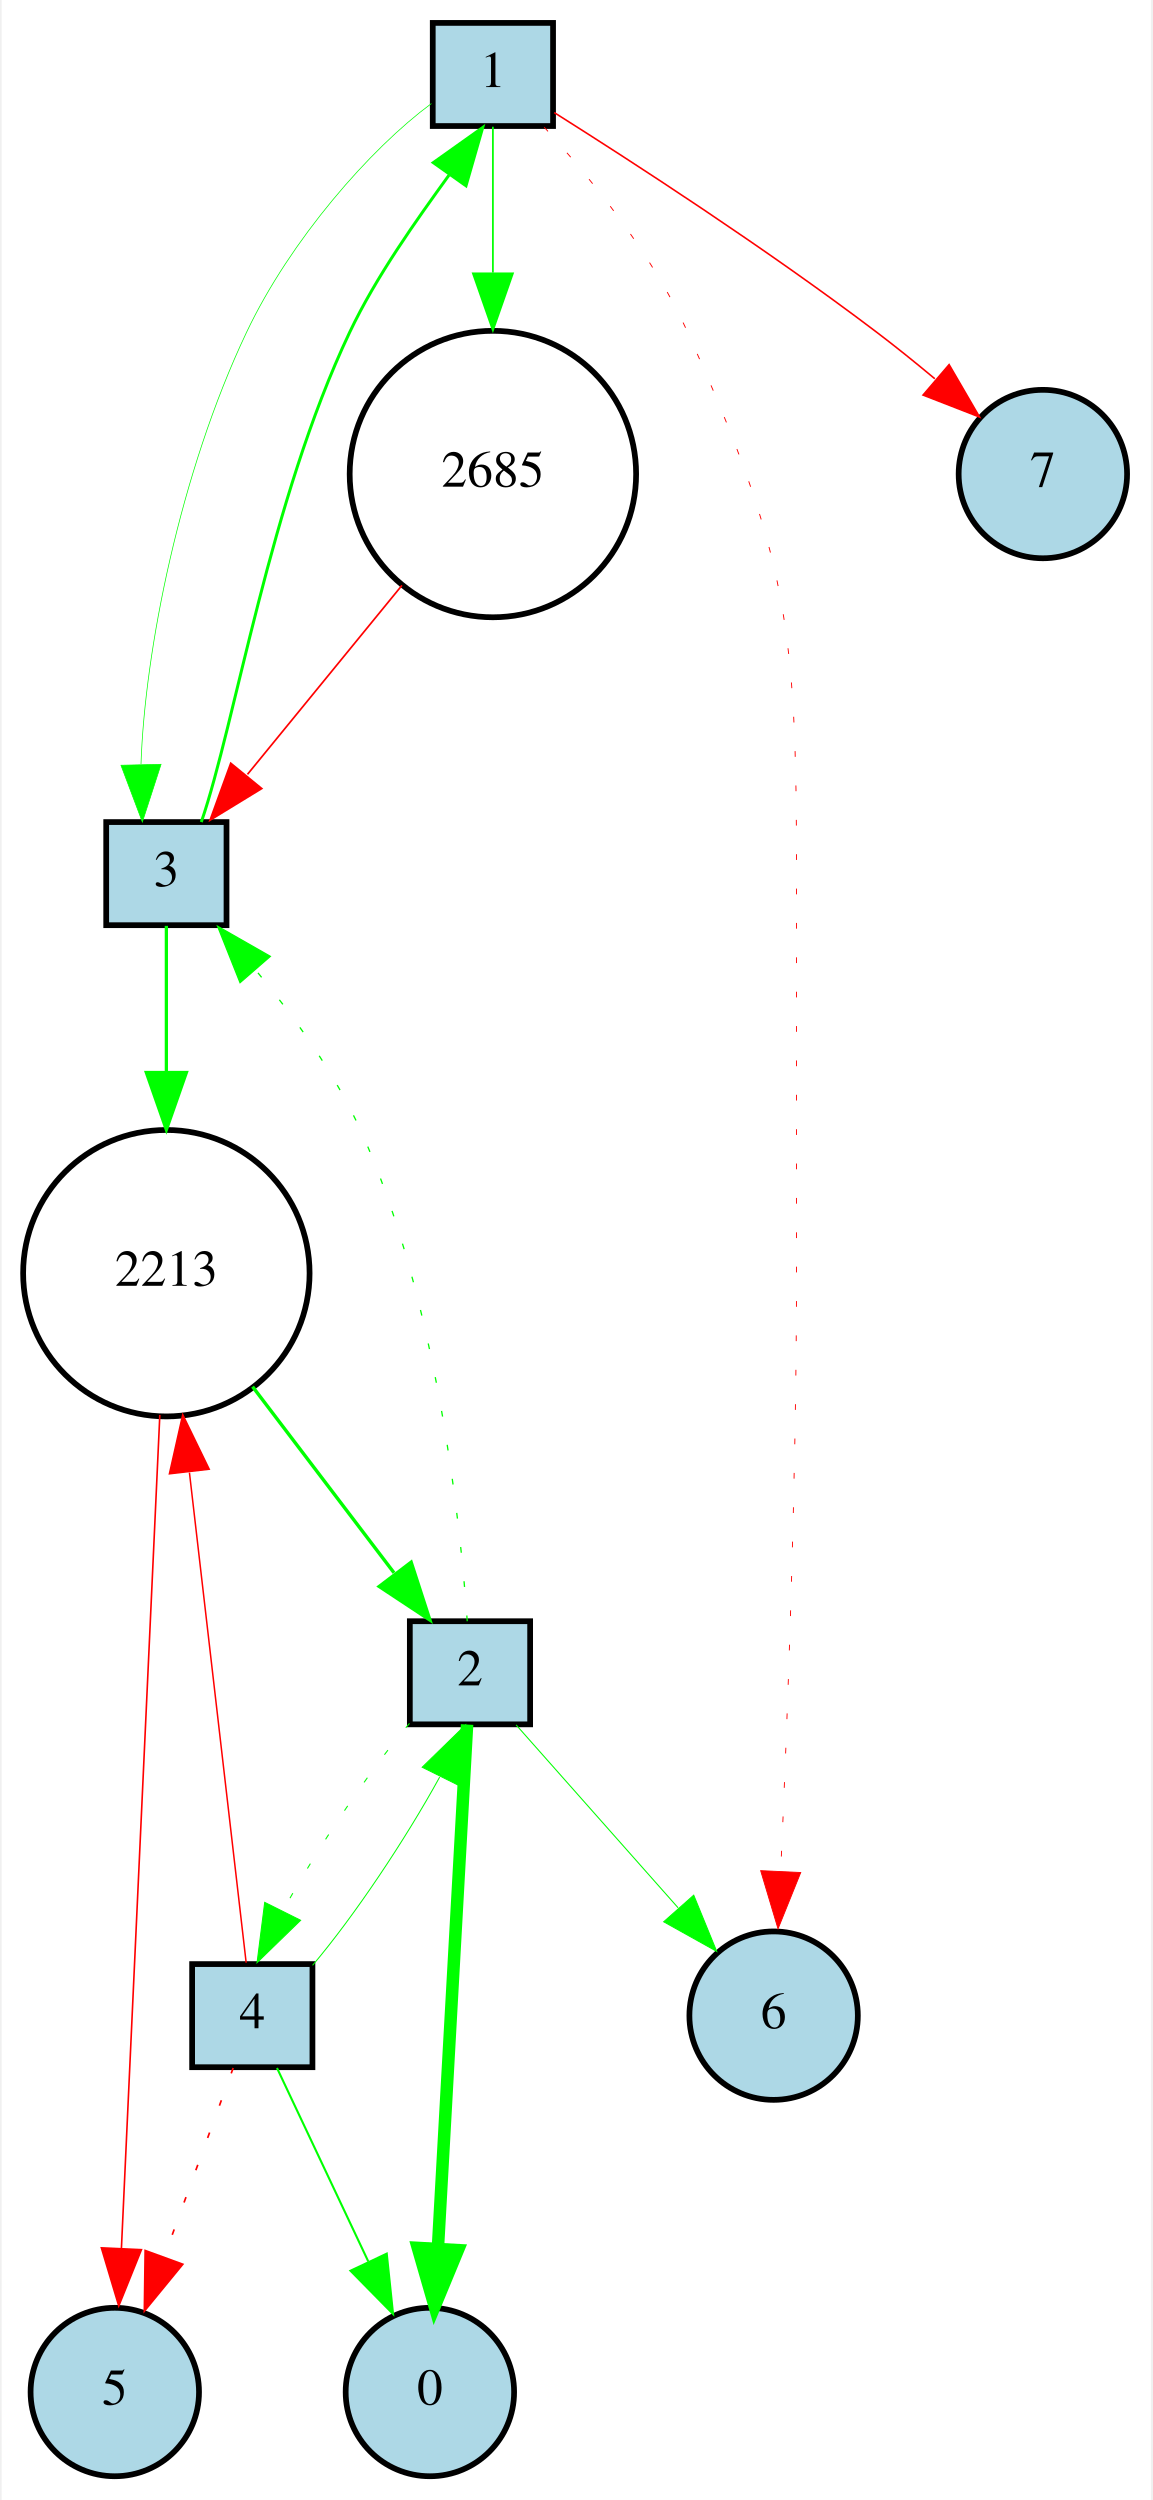
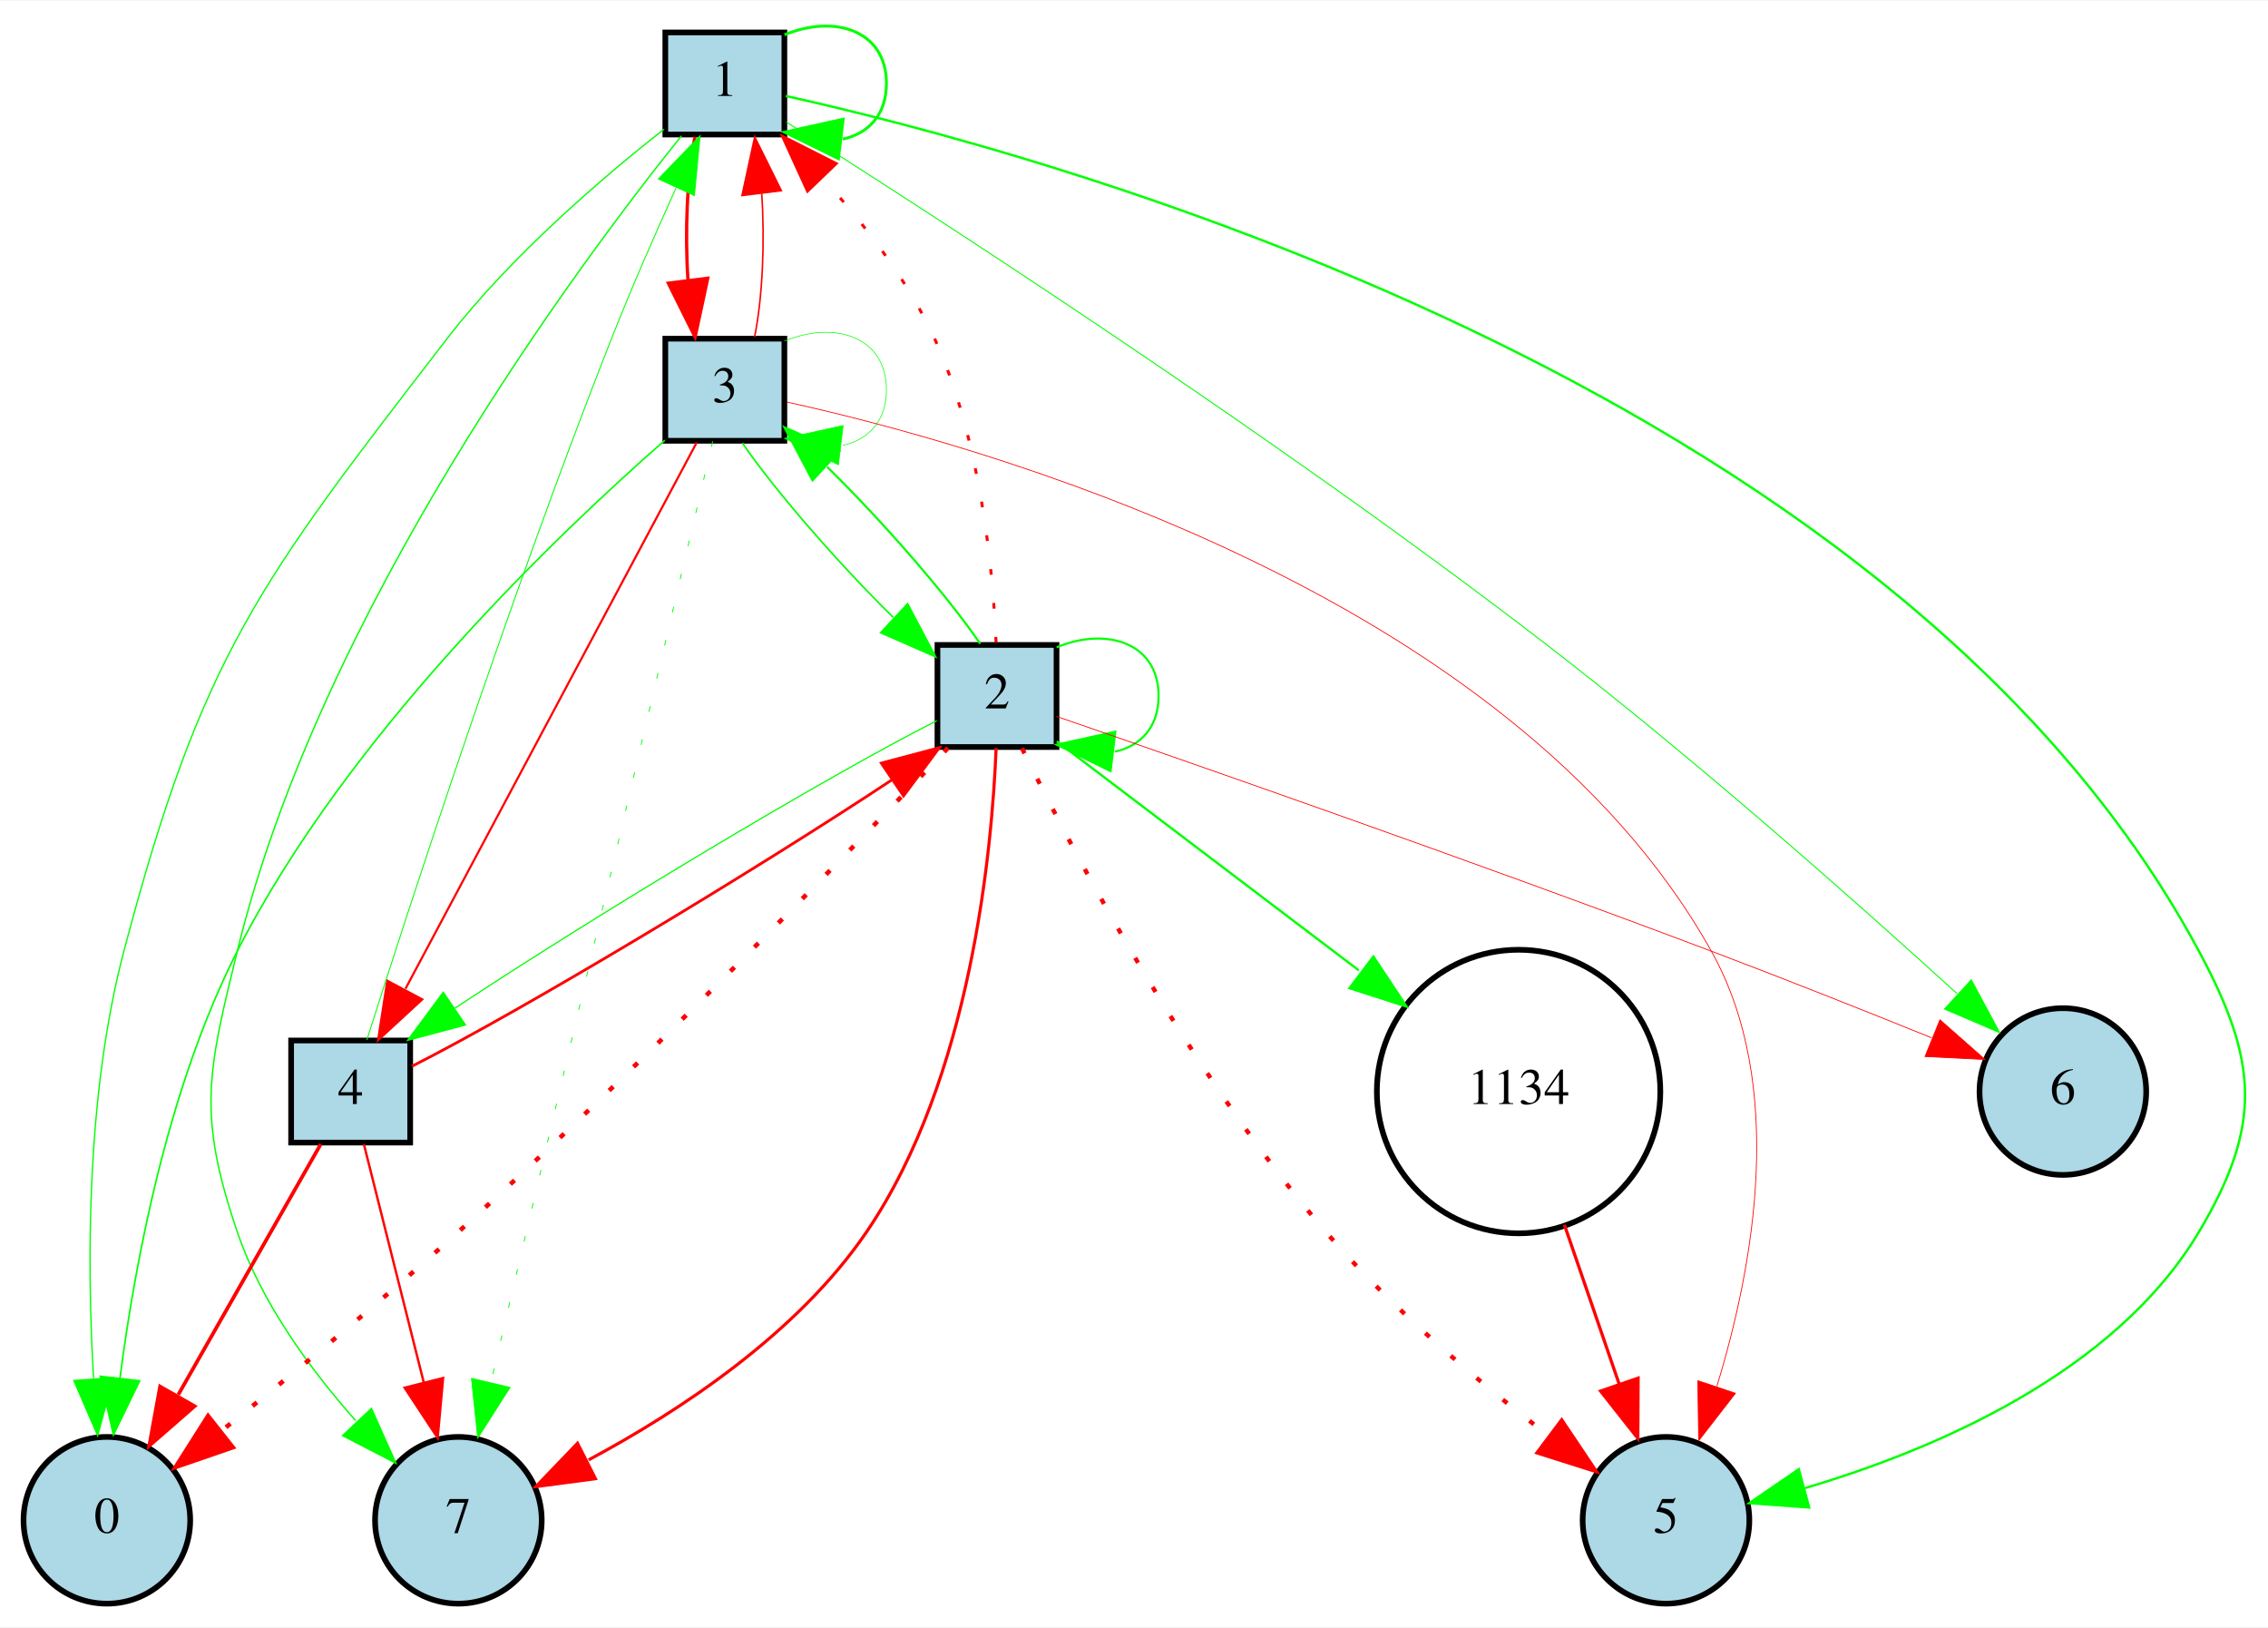
- <svg xmlns="http://www.w3.org/2000/svg" width="201pt" height="436pt" viewBox="0.00 0.00 200.60 436.39">
-   <g id="graph0" class="graph" transform="scale(1 1) rotate(0) translate(4 432.3919)">
-     <polygon fill="#ffffff" stroke="transparent" points="-4,4 -4,-432.392 196.598,-432.392 196.598,4 -4,4" />
+ <svg xmlns="http://www.w3.org/2000/svg" width="400pt" height="287pt" viewBox="0.00 0.00 400.03 286.81">
+   <g id="graph0" class="graph" transform="scale(1 1) rotate(0) translate(4 282.811)">
+     <polygon fill="#ffffff" stroke="transparent" points="-4,4 -4,-282.811 396.029,-282.811 396.029,4 -4,4" />
    <g id="node1" class="node">
-       <polygon fill="#add8e6" stroke="#000000" points="92.249,-428.392 71.249,-428.392 71.249,-410.392 92.249,-410.392 92.249,-428.392" />
-       <text text-anchor="middle" x="81.749" y="-417.192" font-family="Times,serif" font-size="9.00" fill="#000000">1</text>
+       <polygon fill="#add8e6" stroke="#000000" points="134.349,-277.196 113.349,-277.196 113.349,-259.196 134.349,-259.196 134.349,-277.196" />
+       <text text-anchor="middle" x="123.849" y="-265.996" font-family="Times,serif" font-size="9.00" fill="#000000">1</text>
+     </g>
+     <g id="edge14" class="edge">
+       <path fill="none" stroke="#00ff00" stroke-width=".504" d="M134.373,-276.776C143.163,-280.443 152.349,-277.583 152.349,-268.196 152.349,-262.623 149.111,-259.35 144.64,-258.379" />
+       <polygon fill="#00ff00" stroke="#00ff00" stroke-width=".504" points="143.882,-254.945 134.373,-259.616 144.719,-261.894 143.882,-254.945" />
    </g>
    <g id="node3" class="node">
-       <polygon fill="#add8e6" stroke="#000000" points="35.249,-288.894 14.249,-288.894 14.249,-270.894 35.249,-270.894 35.249,-288.894" />
-       <text text-anchor="middle" x="24.749" y="-277.694" font-family="Times,serif" font-size="9.00" fill="#000000">3</text>
+       <polygon fill="#add8e6" stroke="#000000" points="134.349,-223.196 113.349,-223.196 113.349,-205.196 134.349,-205.196 134.349,-223.196" />
+       <text text-anchor="middle" x="123.849" y="-211.996" font-family="Times,serif" font-size="9.00" fill="#000000">3</text>
+     </g>
+     <g id="edge21" class="edge">
+       <path fill="none" stroke="#ff0000" stroke-width=".583" d="M118.582,-258.79C117.187,-251.821 116.776,-242.082 117.35,-233.483" />
+       <polygon fill="#ff0000" stroke="#ff0000" stroke-width=".583" points="120.831,-233.852 118.604,-223.494 113.886,-232.98 120.831,-233.852" />
+     </g>
+     <g id="node5" class="node">
+       <ellipse fill="#add8e6" stroke="#000000" cx="14.849" cy="-14.849" rx="14.7" ry="14.7" />
+       <text text-anchor="middle" x="14.849" y="-12.649" font-family="Times,serif" font-size="9.00" fill="#000000">0</text>
+     </g>
+     <g id="edge13" class="edge">
+       <path fill="none" stroke="#00ff00" stroke-width=".23" d="M113.106,-260.132C102.452,-251.751 86.132,-237.832 74.849,-223.196 41.711,-180.212 31.684,-167.678 17.849,-115.196 11.259,-90.196 11.299,-60.475 12.498,-39.9" />
+       <polygon fill="#00ff00" stroke="#00ff00" stroke-width=".23" points="16,-39.997 13.225,-29.772 9.018,-39.496 16,-39.997" />
+     </g>
+     <g id="node6" class="node">
+       <ellipse fill="#add8e6" stroke="#000000" cx="289.849" cy="-14.849" rx="14.7" ry="14.7" />
+       <text text-anchor="middle" x="289.849" y="-12.649" font-family="Times,serif" font-size="9.00" fill="#000000">5</text>
+     </g>
+     <g id="edge16" class="edge">
+       <path fill="none" stroke="#00ff00" stroke-width=".415" d="M134.594,-265.992C176.501,-256.741 329.336,-216.709 383.849,-115.196 394.257,-95.815 395.112,-84.596 383.849,-65.698 368.925,-40.657 336.912,-27.2 314.409,-20.54" />
+       <polygon fill="#00ff00" stroke="#00ff00" stroke-width=".415" points="315.105,-17.102 304.538,-17.868 313.276,-23.859 315.105,-17.102" />
+     </g>
+     <g id="node7" class="node">
+       <ellipse fill="#add8e6" stroke="#000000" cx="359.849" cy="-90.447" rx="14.7" ry="14.7" />
+       <text text-anchor="middle" x="359.849" y="-88.247" font-family="Times,serif" font-size="9.00" fill="#000000">6</text>
+     </g>
+     <g id="edge27" class="edge">
+       <path fill="none" stroke="#00ff00" stroke-width=".177" d="M134.695,-261.396C159.216,-245.893 220.548,-206.39 268.849,-169.196 294.832,-149.188 323.163,-124.111 341.194,-107.703" />
+       <polygon fill="#00ff00" stroke="#00ff00" stroke-width=".177" points="343.697,-110.157 348.709,-100.823 338.97,-104.994 343.697,-110.157" />
+     </g>
+     <g id="node8" class="node">
+       <ellipse fill="#add8e6" stroke="#000000" cx="76.849" cy="-14.849" rx="14.7" ry="14.7" />
+       <text text-anchor="middle" x="76.849" y="-12.649" font-family="Times,serif" font-size="9.00" fill="#000000">7</text>
+     </g>
+     <g id="edge11" class="edge">
+       <path fill="none" stroke="#00ff00" stroke-width=".246" d="M116.201,-258.965C97.994,-236.286 52.503,-175.292 37.849,-115.196 32.638,-93.823 30.78,-86.531 37.849,-65.698 42.064,-53.276 50.67,-41.511 58.727,-32.431" />
+       <polygon fill="#00ff00" stroke="#00ff00" stroke-width=".246" points="61.511,-34.581 65.831,-24.907 56.421,-29.775 61.511,-34.581" />
+     </g>
+     <g id="node2" class="node">
+       <polygon fill="#add8e6" stroke="#000000" points="182.349,-169.196 161.349,-169.196 161.349,-151.196 182.349,-151.196 182.349,-169.196" />
+       <text text-anchor="middle" x="171.849" y="-157.996" font-family="Times,serif" font-size="9.00" fill="#000000">2</text>
+     </g>
+     <g id="edge5" class="edge">
+       <path fill="none" stroke="#ff0000" stroke-width=".52" stroke-dasharray="1,5" d="M171.687,-169.605C171.145,-182.32 169.004,-205.438 160.849,-223.196 156.088,-233.565 148.337,-243.534 141.157,-251.442" />
+       <polygon fill="#ff0000" stroke="#ff0000" stroke-width=".52" points="138.43,-249.229 134.03,-258.867 143.48,-254.076 138.43,-249.229" />
+     </g>
+     <g id="edge4" class="edge">
+       <path fill="none" stroke="#00ff00" stroke-width=".369" d="M182.373,-168.776C191.163,-172.443 200.349,-169.583 200.349,-160.196 200.349,-154.623 197.111,-151.35 192.64,-150.379" />
+       <polygon fill="#00ff00" stroke="#00ff00" stroke-width=".369" points="191.882,-146.945 182.373,-151.616 192.719,-153.894 191.882,-146.945" />
+     </g>
+     <g id="edge18" class="edge">
+       <path fill="none" stroke="#00ff00" stroke-width=".369" d="M168.892,-169.402C163.036,-177.96 151.849,-190.818 141.918,-200.565" />
+       <polygon fill="#00ff00" stroke="#00ff00" stroke-width=".369" points="139.308,-198.212 134.349,-207.575 144.065,-203.348 139.308,-198.212" />
+     </g>
+     <g id="node4" class="node">
+       <polygon fill="#add8e6" stroke="#000000" points="68.349,-99.447 47.349,-99.447 47.349,-81.447 68.349,-81.447 68.349,-99.447" />
+       <text text-anchor="middle" x="57.849" y="-88.247" font-family="Times,serif" font-size="9.00" fill="#000000">4</text>
+     </g>
+     <g id="edge23" class="edge">
+       <path fill="none" stroke="#00ff00" stroke-width=".216" d="M161.231,-155.833C141.525,-145.889 100.411,-121.17 76.232,-105.135" />
+       <polygon fill="#00ff00" stroke="#00ff00" stroke-width=".216" points="78.114,-102.182 67.874,-99.463 74.184,-107.974 78.114,-102.182" />
+     </g>
+     <g id="edge1" class="edge">
+       <path fill="none" stroke="#ff0000" stroke-width=".793" stroke-dasharray="1,5" d="M163.219,-151.046C146.856,-133.826 109.988,-95.645 76.849,-65.698 63.254,-53.413 47.249,-40.319 34.906,-30.495" />
+       <polygon fill="#ff0000" stroke="#ff0000" stroke-width=".793" points="37.037,-27.718 27.02,-24.266 32.698,-33.211 37.037,-27.718" />
+     </g>
+     <g id="edge9" class="edge">
+       <path fill="none" stroke="#ff0000" stroke-width=".769" stroke-dasharray="1,5" d="M176.263,-150.967C184.976,-133.286 205.657,-93.894 229.849,-65.698 241.44,-52.19 256.784,-39.254 269.054,-29.809" />
+       <polygon fill="#ff0000" stroke="#ff0000" stroke-width=".769" points="271.446,-32.391 277.347,-23.592 267.247,-26.79 271.446,-32.391" />
+     </g>
+     <g id="edge26" class="edge">
+       <path fill="none" stroke="#ff0000" stroke-width=".139" d="M182.351,-156.592C204.028,-149.12 255.263,-131.294 297.849,-115.196 310.762,-110.315 325.08,-104.618 336.701,-99.922" />
+       <polygon fill="#ff0000" stroke="#ff0000" stroke-width=".139" points="338.168,-103.104 346.116,-96.097 335.534,-96.618 338.168,-103.104" />
+     </g>
+     <g id="edge19" class="edge">
+       <path fill="none" stroke="#ff0000" stroke-width=".545" d="M171.697,-151.018C170.981,-133.085 167.273,-92.783 148.849,-65.698 136.661,-47.78 115.926,-34.126 99.829,-25.501" />
+       <polygon fill="#ff0000" stroke="#ff0000" stroke-width=".545" points="101.026,-22.184 90.523,-20.788 97.863,-28.429 101.026,-22.184" />
+     </g>
+     <g id="node9" class="node">
+       <ellipse fill="#ffffff" stroke="#000000" cx="263.849" cy="-90.447" rx="25" ry="25" />
+       <text text-anchor="middle" x="263.849" y="-88.247" font-family="Times,serif" font-size="9.00" fill="#000000">1134</text>
+     </g>
+     <g id="edge3" class="edge">
+       <path fill="none" stroke="#00ff00" stroke-width=".406" d="M182.403,-152.195C195.301,-142.416 217.634,-125.485 235.655,-111.822" />
+       <polygon fill="#00ff00" stroke="#00ff00" stroke-width=".406" points="238.241,-114.254 244.095,-105.424 234.012,-108.676 238.241,-114.254" />
+     </g>
+     <g id="edge17" class="edge">
+       <path fill="none" stroke="#ff0000" stroke-width=".272" d="M129.094,-223.494C130.5,-230.434 130.921,-240.165 130.357,-248.775" />
+       <polygon fill="#ff0000" stroke="#ff0000" stroke-width=".272" points="126.873,-248.435 129.116,-258.79 133.819,-249.296 126.873,-248.435" />
+     </g>
+     <g id="edge22" class="edge">
+       <path fill="none" stroke="#00ff00" stroke-width=".287" d="M126.943,-204.79C132.789,-196.302 143.748,-183.704 153.541,-174.061" />
+       <polygon fill="#00ff00" stroke="#00ff00" stroke-width=".287" points="156.089,-176.471 161.026,-167.097 151.321,-171.347 156.089,-176.471" />
+     </g>
+     <g id="edge10" class="edge">
+       <path fill="none" stroke="#00ff00" stroke-width=".117" d="M134.373,-222.776C143.163,-226.443 152.349,-223.583 152.349,-214.196 152.349,-208.623 149.111,-205.35 144.64,-204.379" />
+       <polygon fill="#00ff00" stroke="#00ff00" stroke-width=".117" points="143.882,-200.945 134.373,-205.616 144.719,-207.894 143.882,-200.945" />
+     </g>
+     <g id="edge25" class="edge">
+       <path fill="none" stroke="#ff0000" stroke-width=".379" d="M118.888,-204.895C107.99,-184.459 81.793,-135.341 67.519,-108.577" />
+       <polygon fill="#ff0000" stroke="#ff0000" stroke-width=".379" points="70.482,-106.697 62.688,-99.52 64.306,-109.991 70.482,-106.697" />
+     </g>
+     <g id="edge8" class="edge">
+       <path fill="none" stroke="#00ff00" stroke-width=".282" d="M113.267,-205.284C94.93,-189.235 57.347,-153.554 37.849,-115.196 25.711,-91.317 19.902,-61.004 17.172,-39.975" />
+       <polygon fill="#00ff00" stroke="#00ff00" stroke-width=".282" points="20.634,-39.439 16.008,-29.908 13.68,-40.244 20.634,-39.439" />
+     </g>
+     <g id="edge12" class="edge">
+       <path fill="none" stroke="#ff0000" stroke-width=".138" d="M134.769,-212.026C167.054,-204.948 262.036,-179.191 297.849,-115.196 311.051,-91.605 305.378,-59.885 298.82,-38.474" />
+       <polygon fill="#ff0000" stroke="#ff0000" stroke-width=".138" points="302.099,-37.245 295.608,-28.872 295.461,-39.466 302.099,-37.245" />
+     </g>
+     <g id="edge15" class="edge">
+       <path fill="none" stroke="#00ff00" stroke-width=".151" stroke-dasharray="1,5" d="M121.708,-205.112C114.823,-175.911 93.096,-83.759 82.615,-39.306" />
+       <polygon fill="#00ff00" stroke="#00ff00" stroke-width=".151" points="85.968,-38.275 80.267,-29.345 79.155,-39.881 85.968,-38.275" />
+     </g>
+     <g id="edge24" class="edge">
+       <path fill="none" stroke="#00ff00" stroke-width=".17" d="M60.712,-99.558C67.578,-121.21 85.762,-177.366 103.849,-223.196 107.336,-232.031 111.563,-241.672 115.231,-249.756" />
+       <polygon fill="#00ff00" stroke="#00ff00" stroke-width=".17" points="112.119,-251.366 119.481,-258.985 118.477,-248.438 112.119,-251.366" />
+     </g>
+     <g id="edge6" class="edge">
+       <path fill="none" stroke="#ff0000" stroke-width=".489" d="M68.654,-94.905C88.394,-104.89 129.208,-129.43 153.329,-145.417" />
+       <polygon fill="#ff0000" stroke="#ff0000" stroke-width=".489" points="151.436,-148.363 161.677,-151.077 155.364,-142.569 151.436,-148.363" />
+     </g>
+     <g id="edge20" class="edge">
+       <path fill="none" stroke="#ff0000" stroke-width=".643" d="M52.577,-81.177C46.359,-70.246 35.811,-51.702 27.447,-36.997" />
+       <polygon fill="#ff0000" stroke="#ff0000" stroke-width=".643" points="30.32,-34.968 22.333,-28.007 24.235,-38.429 30.32,-34.968" />
+     </g>
+     <g id="edge7" class="edge">
+       <path fill="none" stroke="#ff0000" stroke-width=".416" d="M60.179,-81.177C62.794,-70.771 67.143,-53.467 70.743,-39.143" />
+       <polygon fill="#ff0000" stroke="#ff0000" stroke-width=".416" points="74.154,-39.932 73.197,-29.381 67.365,-38.226 74.154,-39.932" />
    </g>
    <g id="edge2" class="edge">
-       <path fill="none" stroke="#00ff00" stroke-width=".125" d="M71.017,-414.322C60.349,-406.445 46.386,-390.493 38.749,-374.392 27.074,-349.779 20.98,-318.657 20.322,-299.006" />
-       <polygon fill="#00ff00" stroke="#00ff00" stroke-width=".125" points="23.823,-298.977 20.561,-288.897 16.825,-298.811 23.823,-298.977" />
-     </g>
-     <g id="node7" class="node">
-       <ellipse fill="#add8e6" stroke="#000000" cx="130.749" cy="-80.548" rx="14.7" ry="14.7" />
-       <text text-anchor="middle" x="130.749" y="-78.348" font-family="Times,serif" font-size="9.00" fill="#000000">6</text>
-     </g>
-     <g id="edge3" class="edge">
-       <path fill="none" stroke="#ff0000" stroke-width=".16" stroke-dasharray="1,5" d="M90.694,-410.202C98.515,-401.635 109.562,-388.144 115.749,-374.392 133.324,-335.324 134.749,-322.734 134.749,-279.894 134.749,-279.894 134.749,-279.894 134.749,-210.146 134.749,-173.904 133.167,-131.989 131.992,-105.87" />
-       <polygon fill="#ff0000" stroke="#ff0000" stroke-width=".16" points="135.481,-105.533 131.52,-95.707 128.488,-105.858 135.481,-105.533" />
-     </g>
-     <g id="node8" class="node">
-       <ellipse fill="#add8e6" stroke="#000000" cx="177.749" cy="-349.643" rx="14.7" ry="14.7" />
-       <text text-anchor="middle" x="177.749" y="-347.443" font-family="Times,serif" font-size="9.00" fill="#000000">7</text>
-     </g>
-     <g id="edge16" class="edge">
-       <path fill="none" stroke="#ff0000" stroke-width=".281" d="M92.454,-412.741C105.903,-404.264 129.547,-388.957 148.749,-374.392 152.094,-371.854 155.562,-369.055 158.887,-366.279" />
-       <polygon fill="#ff0000" stroke="#ff0000" stroke-width=".281" points="161.382,-368.75 166.704,-359.589 156.831,-363.432 161.382,-368.75" />
-     </g>
-     <g id="node10" class="node">
-       <ellipse fill="#ffffff" stroke="#000000" cx="81.749" cy="-349.643" rx="25" ry="25" />
-       <text text-anchor="middle" x="81.749" y="-347.443" font-family="Times,serif" font-size="9.00" fill="#000000">2685</text>
-     </g>
-     <g id="edge9" class="edge">
-       <path fill="none" stroke="#00ff00" stroke-width=".305" d="M81.749,-410.274C81.749,-403.657 81.749,-394.245 81.749,-384.806" />
-       <polygon fill="#00ff00" stroke="#00ff00" stroke-width=".305" points="85.249,-384.682 81.749,-374.682 78.249,-384.683 85.249,-384.682" />
-     </g>
-     <g id="node2" class="node">
-       <polygon fill="#add8e6" stroke="#000000" points="88.249,-149.397 67.249,-149.397 67.249,-131.397 88.249,-131.397 88.249,-149.397" />
-       <text text-anchor="middle" x="77.749" y="-138.197" font-family="Times,serif" font-size="9.00" fill="#000000">2</text>
-     </g>
-     <g id="edge6" class="edge">
-       <path fill="none" stroke="#00ff00" stroke-width=".228" stroke-dasharray="1,5" d="M77.27,-149.398C76.069,-166.688 71.999,-205.441 58.749,-234.894 54.206,-244.994 47.041,-254.952 40.458,-262.923" />
-       <polygon fill="#00ff00" stroke="#00ff00" stroke-width=".228" points="37.612,-260.861 33.694,-270.705 42.896,-265.453 37.612,-260.861" />
-     </g>
-     <g id="node4" class="node">
-       <polygon fill="#add8e6" stroke="#000000" points="50.249,-89.548 29.249,-89.548 29.249,-71.548 50.249,-71.548 50.249,-89.548" />
-       <text text-anchor="middle" x="39.749" y="-78.348" font-family="Times,serif" font-size="9.00" fill="#000000">4</text>
-     </g>
-     <g id="edge13" class="edge">
-       <path fill="none" stroke="#00ff00" stroke-width=".185" stroke-dasharray="1,5" d="M67.186,-131.566C59.94,-123.002 51.084,-109.749 45.12,-98.897" />
-       <polygon fill="#00ff00" stroke="#00ff00" stroke-width=".185" points="48.181,-97.194 40.585,-89.809 41.918,-100.32 48.181,-97.194" />
-     </g>
-     <g id="node5" class="node">
-       <ellipse fill="#add8e6" stroke="#000000" cx="70.749" cy="-14.849" rx="14.7" ry="14.7" />
-       <text text-anchor="middle" x="70.749" y="-12.649" font-family="Times,serif" font-size="9.00" fill="#000000">0</text>
-     </g>
-     <g id="edge4" class="edge">
-       <path fill="none" stroke="#00ff00" stroke-width="2.183" d="M77.245,-131.368C76.194,-112.506 73.731,-68.34 72.158,-40.126" />
-       <polygon fill="#00ff00" stroke="#00ff00" stroke-width="2.183" points="75.635,-39.619 71.584,-29.83 68.646,-40.009 75.635,-39.619" />
-     </g>
-     <g id="edge11" class="edge">
-       <path fill="none" stroke="#00ff00" stroke-width=".184" d="M85.798,-131.307C93.275,-122.864 104.641,-110.029 114.074,-99.378" />
-       <polygon fill="#00ff00" stroke="#00ff00" stroke-width=".184" points="116.803,-101.575 120.813,-91.768 111.563,-96.934 116.803,-101.575" />
-     </g>
-     <g id="edge10" class="edge">
-       <path fill="none" stroke="#00ff00" stroke-width=".521" d="M30.848,-288.897C36.802,-306.19 42.783,-344.949 56.749,-374.392 61.394,-384.184 68.378,-393.921 74.083,-401.82" />
-       <polygon fill="#00ff00" stroke="#00ff00" stroke-width=".521" points="71.34,-404.003 79.976,-410.142 77.053,-399.958 71.34,-404.003" />
-     </g>
-     <g id="node9" class="node">
-       <ellipse fill="#ffffff" stroke="#000000" cx="24.749" cy="-210.146" rx="25" ry="25" />
-       <text text-anchor="middle" x="24.749" y="-207.946" font-family="Times,serif" font-size="9.00" fill="#000000">2213</text>
-     </g>
-     <g id="edge15" class="edge">
-       <path fill="none" stroke="#00ff00" stroke-width=".57" d="M24.749,-270.776C24.749,-264.159 24.749,-254.748 24.749,-245.308" />
-       <polygon fill="#00ff00" stroke="#00ff00" stroke-width=".57" points="28.249,-245.185 24.749,-235.185 21.249,-245.185 28.249,-245.185" />
-     </g>
-     <g id="edge5" class="edge">
-       <path fill="none" stroke="#00ff00" stroke-width=".173" d="M50.272,-89.332C57.559,-97.934 66.485,-111.299 72.46,-122.198" />
-       <polygon fill="#00ff00" stroke="#00ff00" stroke-width=".173" points="69.402,-123.909 76.987,-131.307 75.671,-120.794 69.402,-123.909" />
-     </g>
-     <g id="edge12" class="edge">
-       <path fill="none" stroke="#00ff00" stroke-width=".363" d="M44.059,-71.413C48.166,-62.708 54.518,-49.247 59.995,-37.641" />
-       <polygon fill="#00ff00" stroke="#00ff00" stroke-width=".363" points="63.219,-39.009 64.321,-28.472 56.888,-36.022 63.219,-39.009" />
-     </g>
-     <g id="node6" class="node">
-       <ellipse fill="#add8e6" stroke="#000000" cx="15.749" cy="-14.849" rx="14.7" ry="14.7" />
-       <text text-anchor="middle" x="15.749" y="-12.649" font-family="Times,serif" font-size="9.00" fill="#000000">5</text>
-     </g>
-     <g id="edge1" class="edge">
-       <path fill="none" stroke="#ff0000" stroke-width=".296" stroke-dasharray="1,5" d="M36.412,-71.413C33.303,-62.904 28.535,-49.852 24.362,-38.428" />
-       <polygon fill="#ff0000" stroke="#ff0000" stroke-width=".296" points="27.624,-37.155 20.905,-28.963 21.049,-39.557 27.624,-37.155" />
-     </g>
-     <g id="edge14" class="edge">
-       <path fill="none" stroke="#ff0000" stroke-width=".264" d="M38.68,-89.785C36.645,-107.366 32.12,-146.456 28.777,-175.342" />
-       <polygon fill="#ff0000" stroke="#ff0000" stroke-width=".264" points="25.279,-175.128 27.605,-185.464 32.232,-175.933 25.279,-175.128" />
-     </g>
-     <g id="edge7" class="edge">
-       <path fill="none" stroke="#00ff00" stroke-width=".596" d="M39.795,-190.345C47.574,-180.108 56.983,-167.724 64.487,-157.849" />
-       <polygon fill="#00ff00" stroke="#00ff00" stroke-width=".596" points="67.478,-159.698 70.742,-149.619 61.905,-155.463 67.478,-159.698" />
-     </g>
-     <g id="edge17" class="edge">
-       <path fill="none" stroke="#ff0000" stroke-width=".285" d="M23.609,-185.411C21.887,-148.044 18.64,-77.58 16.907,-39.98" />
-       <polygon fill="#ff0000" stroke="#ff0000" stroke-width=".285" points="20.398,-39.698 16.441,-29.87 13.405,-40.02 20.398,-39.698" />
-     </g>
-     <g id="edge8" class="edge">
-       <path fill="none" stroke="#ff0000" stroke-width=".298" d="M65.871,-330.214C57.412,-319.864 47.095,-307.238 38.91,-297.224" />
-       <polygon fill="#ff0000" stroke="#ff0000" stroke-width=".298" points="41.406,-294.746 32.368,-289.217 35.986,-299.175 41.406,-294.746" />
+       <path fill="none" stroke="#ff0000" stroke-width=".56" d="M271.933,-66.942C275.009,-57.998 278.516,-47.803 281.606,-38.816" />
+       <polygon fill="#ff0000" stroke="#ff0000" stroke-width=".56" points="284.931,-39.911 284.874,-29.316 278.312,-37.634 284.931,-39.911" />
    </g>
  </g>
</svg>
